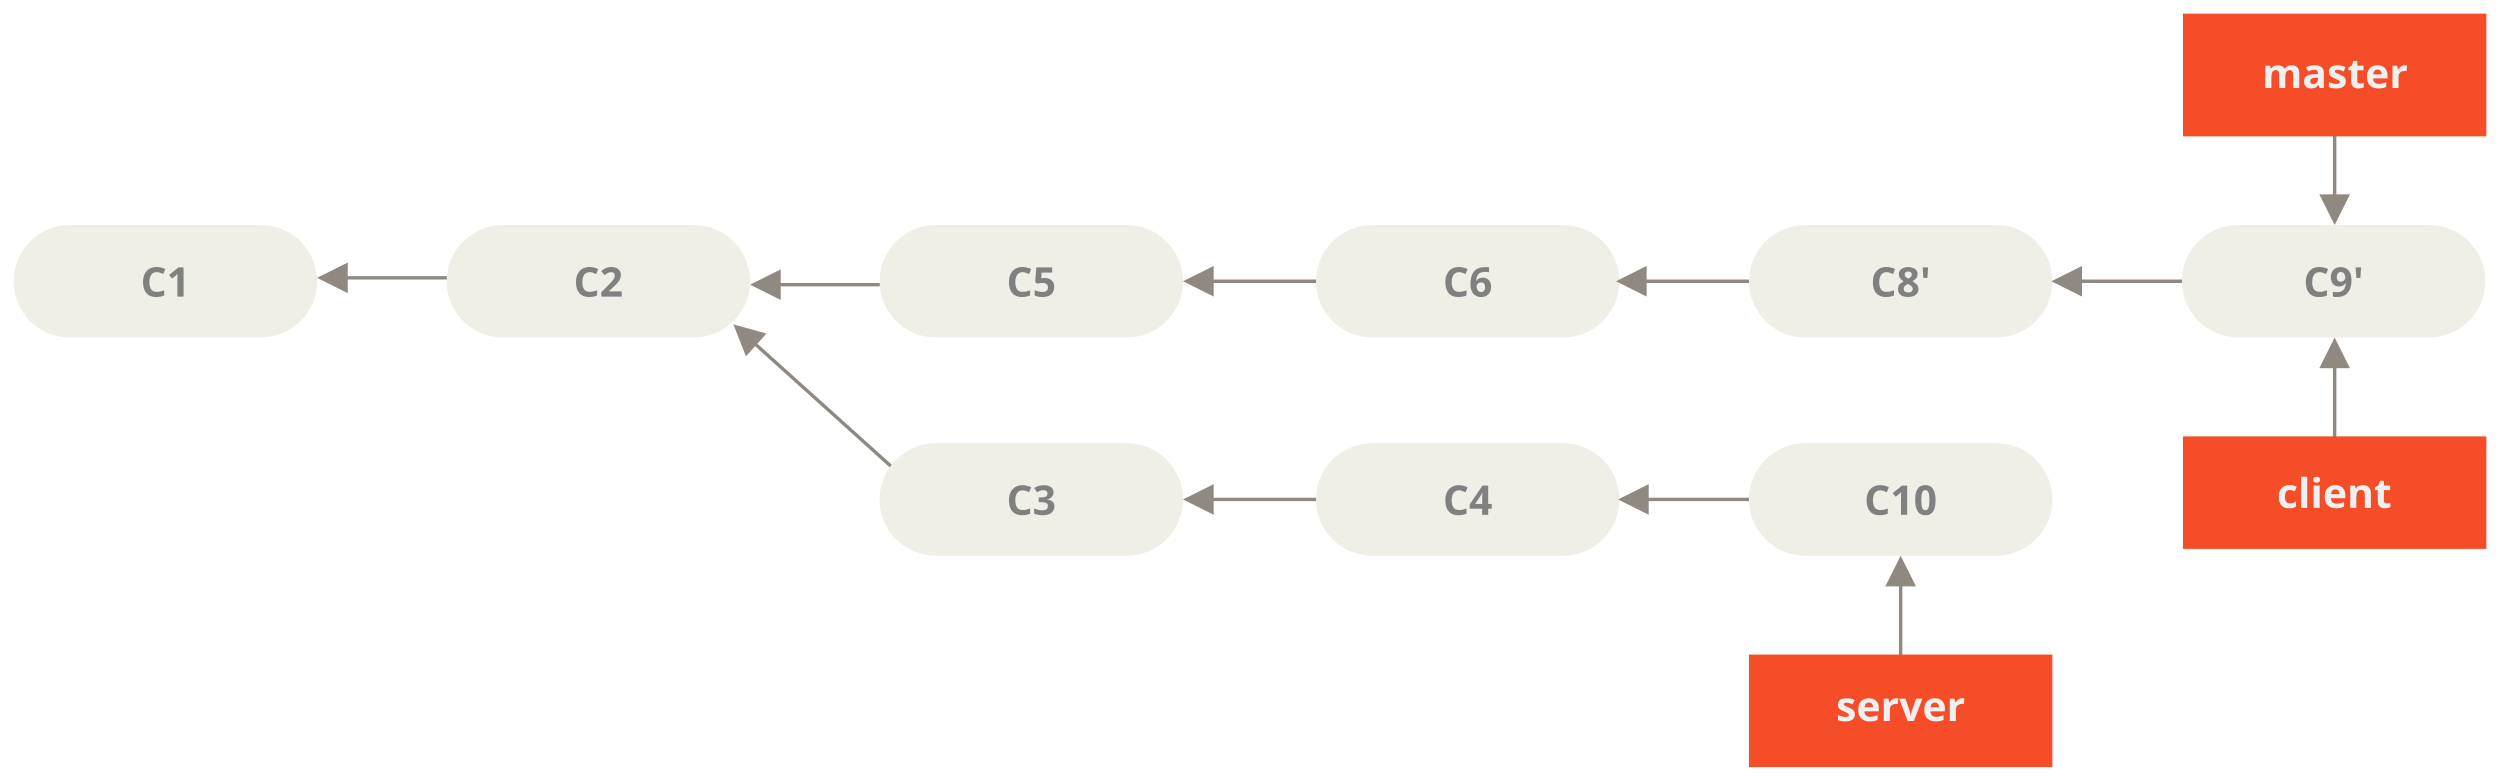
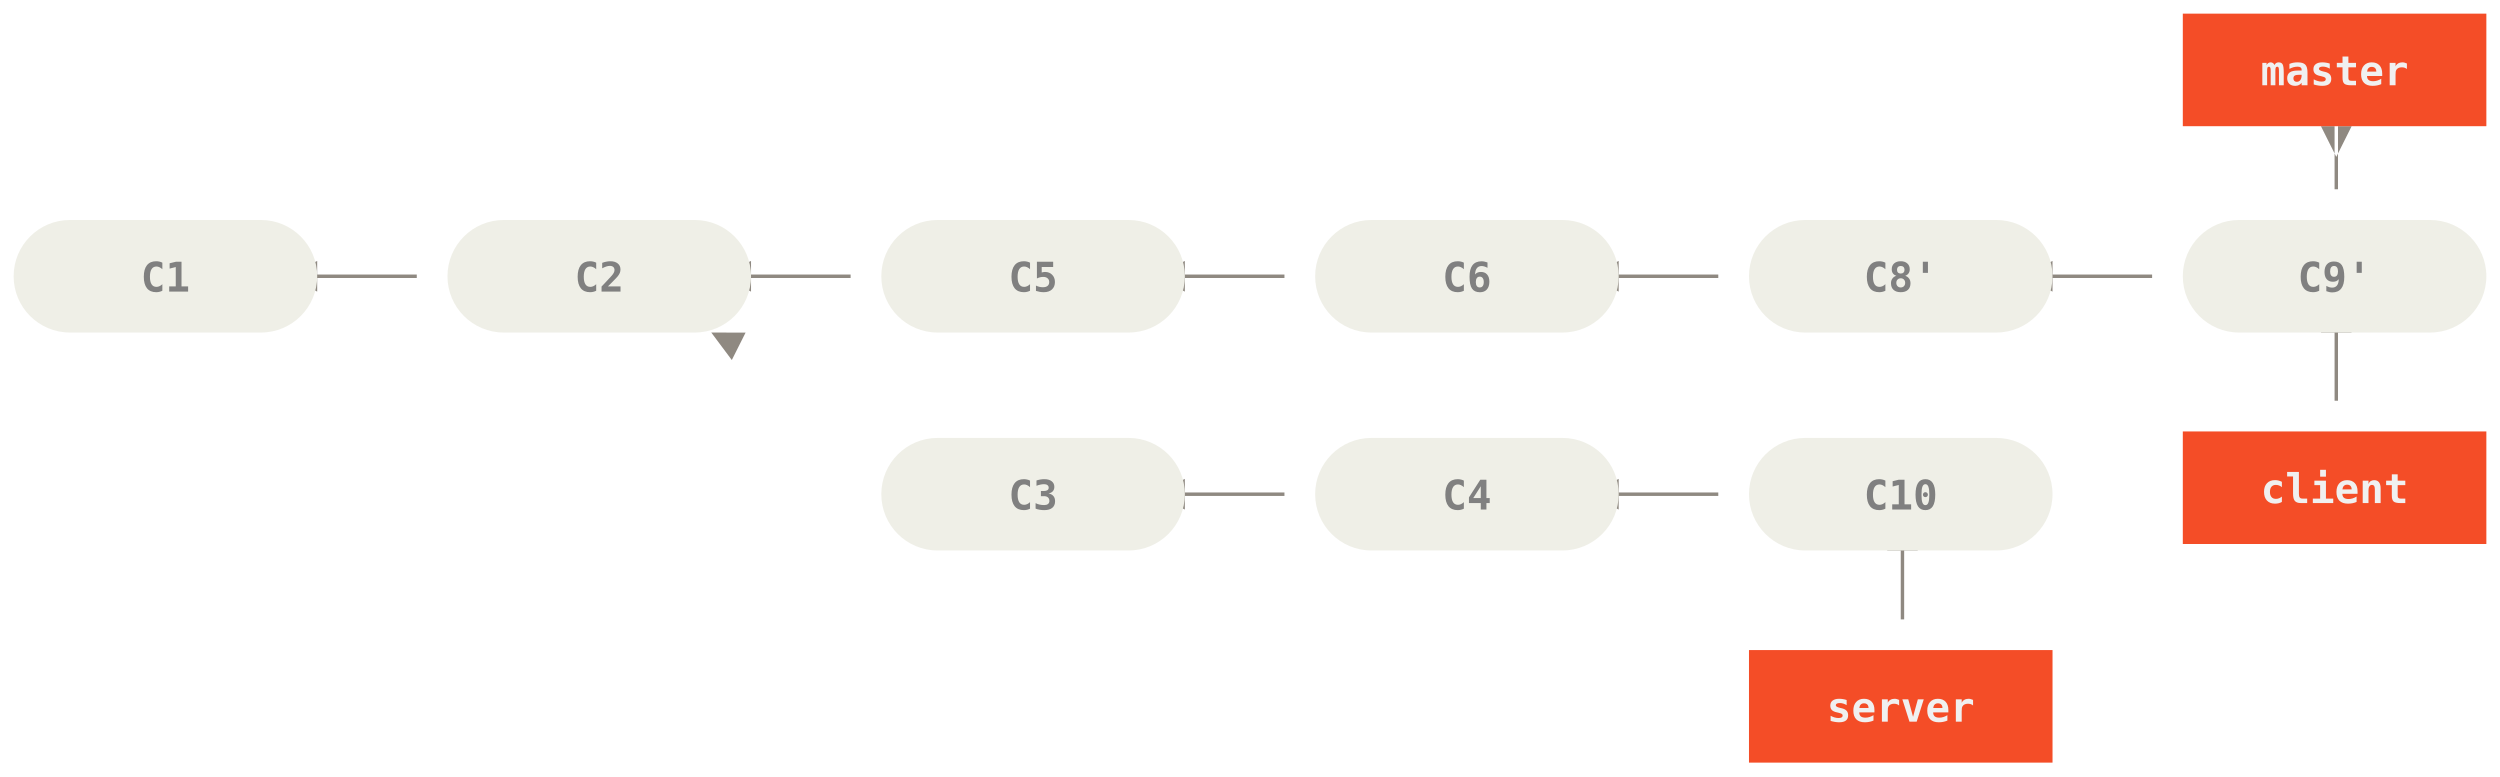
- <svg xmlns="http://www.w3.org/2000/svg" id="svg3877" version="1.1" viewBox="0 0 733.3 229">
-   <g id="g4083" transform="translate(-10,-7)">
-     <g id="brown" transform="translate(14,73)" style="fill-rule:evenodd;fill:none">
-       <rect id="Rectangle-1" width="89" height="33" rx="16.5" ry="16.5" style="fill-rule:evenodd;fill:#efefe7" />
-       <text id="C6" font-size="12px" font-weight="700" style="fill:#979797;font-family:'Source Code Pro';font-size:12px;font-weight:700;text-anchor:middle">
-         <tspan id="tspan3765" x="44.5" y="21" style="fill:gray">C1</tspan>
-       </text>
-     </g>
-     <g id="Line-+-brown-2" transform="translate(103,73)" style="fill-rule:evenodd;fill:none">
-       <path id="Line" d="m9 15h35v1h-35v4l-9-4.5 9-4.5z" style="fill-rule:nonzero;fill:#8f8981" />
-       <g id="g3776" transform="translate(38)">
-         <rect id="rect3770" width="89" height="33" rx="16.5" ry="16.5" style="fill-rule:evenodd;fill:#efefe7" />
-         <text id="text3774" font-size="12px" font-weight="700" style="fill:#979797;font-family:'Source Code Pro';font-size:12px;font-weight:700;text-anchor:middle">
-           <tspan id="tspan3772" x="44.5" y="21" style="fill:gray">C2</tspan>
-         </text>
-       </g>
-     </g>
-     <g id="Line-2-+-brown-3" transform="translate(230,73)" style="fill-rule:evenodd;fill:none">
-       <path id="Line-2" d="m9 17h35v1h-35v4l-9-4.5 9-4.5z" style="fill-rule:nonzero;fill:#8f8981" />
-       <g id="g3786" transform="translate(38)">
-         <rect id="rect3780" width="89" height="33" rx="16.5" ry="16.5" style="fill-rule:evenodd;fill:#efefe7" />
-         <text id="text3784" font-size="12px" font-weight="700" style="fill:#979797;font-family:'Source Code Pro';font-size:12px;font-weight:700;text-anchor:middle">
-           <tspan id="tspan3782" x="44.5" y="21" style="fill:gray">C5</tspan>
-         </text>
-       </g>
-     </g>
-     <g id="g4014">
-       <path id="Line-7" transform="translate(651.3,11)" d="m43 53v-32h1v32h4l-4.5 9-4.5-9z" style="fill:#8f8981" />
-       <g id="g4007">
-         <rect id="Rectangle-2" transform="matrix(.83962 0 0 1 650.3 11)" width="106" height="36" style="fill-rule:evenodd;fill:#f44d27" />
-         <text id="master" transform="translate(641.9 11.907)" font-size="12px" font-weight="700" style="fill-rule:evenodd;fill:#979797;font-family:'Source Code Pro';font-size:12px;font-weight:700;text-anchor:middle">
-           <tspan id="tspan3791" x="53" y="20.909" style="fill:#f0f0f0">master</tspan>
-         </text>
-       </g>
-     </g>
-     <g id="Line-6-+-brown-4" transform="translate(357,73)" style="fill-rule:evenodd;fill:none">
-       <path id="Line-6" d="m9 16h35v1h-35v4l-9-4.5 9-4.5z" style="fill-rule:nonzero;fill:#8f8981" />
-       <g id="g3803" transform="translate(39)">
-         <rect id="rect3797" width="89" height="33" rx="16.5" ry="16.5" style="fill-rule:evenodd;fill:#efefe7" />
-         <text id="text3801" font-size="12px" font-weight="700" style="fill:#979797;font-family:'Source Code Pro';font-size:12px;font-weight:700;text-anchor:middle">
-           <tspan id="tspan3799" x="44.5" y="21" style="fill:gray">C6</tspan>
-         </text>
-       </g>
-     </g>
-     <g id="Line-6-+-brown-5" transform="translate(484,73)" style="fill-rule:evenodd;fill:none">
-       <path id="path3806" d="m9 16h35v1h-35v4l-9-4.5 9-4.5z" style="fill-rule:nonzero;fill:#8f8981" />
-       <g id="g3814" transform="translate(39)">
-         <rect id="rect3808" width="89" height="33" rx="16.5" ry="16.5" style="fill-rule:evenodd;fill:#efefe7" />
-         <text id="text3812" font-size="12px" font-weight="700" style="fill:#979797;font-family:'Source Code Pro';font-size:12px;font-weight:700;text-anchor:middle">
-           <tspan id="tspan3810" x="44.5" y="21" style="fill:gray">C8'</tspan>
-         </text>
-       </g>
-     </g>
-     <path id="Line-12" transform="translate(.7)" d="m620 89h35v1h-35v4l-9-4.5 9-4.5z" style="fill:#8f8981" />
-     <g id="g3824" transform="translate(650,73)" style="fill-rule:evenodd;fill:none">
-       <rect id="rect3818" width="89" height="33" rx="16.5" ry="16.5" style="fill-rule:evenodd;fill:#efefe7" />
-       <text id="text3822" font-size="12px" font-weight="700" style="fill:#979797;font-family:'Source Code Pro';font-size:12px;font-weight:700;text-anchor:middle">
-         <tspan id="tspan3820" x="44.5" y="21" style="fill:gray">C9'</tspan>
-       </text>
-     </g>
-     <path id="Line-8" d="m232.15 107.81 44.054 39.648-.669.743-44.054-39.648-2.676 2.973-3.679-9.366 9.7 2.676z" style="fill:#8f8981" />
-     <g id="g3833" transform="translate(268,137)" style="fill-rule:evenodd;fill:none">
-       <rect id="rect3827" width="89" height="33" rx="16.5" ry="16.5" style="fill-rule:evenodd;fill:#efefe7" />
-       <text id="text3831" font-size="12px" font-weight="700" style="fill:#979797;font-family:'Source Code Pro';font-size:12px;font-weight:700;text-anchor:middle">
-         <tspan id="tspan3829" x="44.5" y="21" style="fill:gray">C3</tspan>
-       </text>
-     </g>
-     <g id="Line-6-+-brown-6" transform="translate(357,137)" style="fill-rule:evenodd;fill:none">
-       <path id="path3835" d="m9 16h35v1h-35v4l-9-4.5 9-4.5z" style="fill-rule:nonzero;fill:#8f8981" />
-       <g id="g3843" transform="translate(39)">
-         <rect id="rect3837" width="89" height="33" rx="16.5" ry="16.5" style="fill-rule:evenodd;fill:#efefe7" />
-         <text id="text3841" font-size="12px" font-weight="700" style="fill:#979797;font-family:'Source Code Pro';font-size:12px;font-weight:700;text-anchor:middle">
-           <tspan id="tspan3839" x="44.5" y="21" style="fill:gray">C4</tspan>
-         </text>
-       </g>
-     </g>
-     <path id="Line-11" transform="translate(.6)" d="m493 153h35v1h-35v4l-9-4.5 9-4.5z" style="fill:#8f8981" />
-     <g id="g3853" transform="translate(523,137)" style="fill-rule:evenodd;fill:none">
-       <rect id="rect3847" width="89" height="33" rx="16.5" ry="16.5" style="fill-rule:evenodd;fill:#efefe7" />
-       <text id="text3851" font-size="12px" font-weight="700" style="fill:#979797;font-family:'Source Code Pro';font-size:12px;font-weight:700;text-anchor:middle">
-         <tspan id="tspan3849" x="44.5" y="21" style="fill:gray">C10</tspan>
-       </text>
-     </g>
-     <g id="g3974">
-       <path id="Line-4" transform="translate(524,170)" d="m44 9v35h-1v-35h-4l4.5-9 4.5 9z" style="fill:#8f8981" />
-       <g id="g3967">
-         <rect id="rect3856" transform="matrix(.83962 0 0 1 523 199)" width="106" height="33" style="fill-rule:evenodd;fill:#f44d27" />
-         <text id="text3860" transform="translate(514.49 198.48)" font-size="12px" font-weight="700" style="fill-rule:evenodd;fill:#979797;font-family:'Source Code Pro';font-size:12px;font-weight:700;text-anchor:middle">
-           <tspan id="tspan3858" x="53" y="20" style="fill:#f0f0f0">server</tspan>
-         </text>
-       </g>
-     </g>
-     <g id="g3994">
-       <path id="path3865" transform="translate(651.3,106)" d="m44 9v35h-1v-35h-4l4.5-9 4.5 9z" style="fill:#8f8981" />
-       <g id="g3987">
-         <rect id="rect3867" transform="matrix(.83962 0 0 1 650.3 135)" width="106" height="33" style="fill-rule:evenodd;fill:#f44d27" />
-         <text id="text3871" transform="translate(641.7 135.96)" font-size="12px" font-weight="700" style="fill-rule:evenodd;fill:#979797;font-family:'Source Code Pro';font-size:12px;font-weight:700;text-anchor:middle">
-           <tspan id="tspan3869" x="53" y="20" style="fill:#f0f0f0">client</tspan>
-         </text>
-       </g>
-     </g>
+ <svg xmlns="http://www.w3.org/2000/svg" version="1.1" width="1466" height="455.2" viewBox="0 0 733 227.6">
+   <path d="m93 80.5h29.2v1h-29.2v4l-9-4.5 9-4.5z" fill="#8f8981" />
+   <path d="m220.2 80.5h29.2v1h-29.2v4l-9-4.5 9-4.5z" fill="#8f8981" />
+   <path d="m347.4 80.5h29.2v1h-29.2v4l-9-4.5 9-4.5z" fill="#8f8981" />
+   <path d="m474.6 80.5h29.2v1h-29.2v4l-9-4.5 9-4.5z" fill="#8f8981" />
+   <path d="m601.8 80.5h29.2v1h-29.2v4l-9-4.5 9-4.5z" fill="#8f8981" />
+   <path d="M270.055 128.4 L216.587 101.54 L218.607 97.519 L208.545 97.5 L214.567 105.561 L216.587 101.54 Z" fill="#8f8981" />
+   <path d="m347.4 144.4h29.2v1h-29.2v4l-9-4.5 9-4.5z" fill="#8f8981" />
+   <path d="m474.6 144.4h29.2v1h-29.2v4l-9-4.5 9-4.5z" fill="#8f8981" />
+   <path d="m684.5 37v18.5h1v-18.5h4l-4.5 9-4.5-9z" fill="#8f8981" />
+   <path d="m557.3 161.4v20.2h1v-20.2h4l-4.5-9-4.5 9z" fill="#8f8981" />
+   <path d="m684.5 97.5v20h1v-20h4l-4.5-9-4.5 9z" fill="#8f8981" />
+   <g>
+     <rect x="4" y="64.5" width="89" height="33" rx="16.5" ry="16.5" fill="#efefe7" />
+     <text font-size="12px" font-weight="700" font-family="'JetBrains Mono', 'Source Code Pro', monospace" text-anchor="middle">
+       <tspan x="48.5" y="85.5" fill="gray">C1</tspan>
+     </text>
+   </g>
+   <g>
+     <rect x="131.2" y="64.5" width="89" height="33" rx="16.5" ry="16.5" fill="#efefe7" />
+     <text font-size="12px" font-weight="700" font-family="'JetBrains Mono', 'Source Code Pro', monospace" text-anchor="middle">
+       <tspan x="175.7" y="85.5" fill="gray">C2</tspan>
+     </text>
+   </g>
+   <g>
+     <rect x="258.4" y="64.5" width="89" height="33" rx="16.5" ry="16.5" fill="#efefe7" />
+     <text font-size="12px" font-weight="700" font-family="'JetBrains Mono', 'Source Code Pro', monospace" text-anchor="middle">
+       <tspan x="302.9" y="85.5" fill="gray">C5</tspan>
+     </text>
+   </g>
+   <g>
+     <rect x="640" y="4" width="89" height="33" fill="#f44d27" />
+     <text font-size="12px" font-weight="700" font-family="'JetBrains Mono', 'Source Code Pro', monospace" text-anchor="middle">
+       <tspan x="684.5" y="25" fill="#f0f0f0">master</tspan>
+     </text>
+   </g>
+   <g>
+     <rect x="385.6" y="64.5" width="89" height="33" rx="16.5" ry="16.5" fill="#efefe7" />
+     <text font-size="12px" font-weight="700" font-family="'JetBrains Mono', 'Source Code Pro', monospace" text-anchor="middle">
+       <tspan x="430.1" y="85.5" fill="gray">C6</tspan>
+     </text>
+   </g>
+   <g>
+     <rect x="512.8" y="64.5" width="89" height="33" rx="16.5" ry="16.5" fill="#efefe7" />
+     <text font-size="12px" font-weight="700" font-family="'JetBrains Mono', 'Source Code Pro', monospace" text-anchor="middle">
+       <tspan x="557.3" y="85.5" fill="gray">C8'</tspan>
+     </text>
+   </g>
+   <g>
+     <rect x="640" y="64.5" width="89" height="33" rx="16.5" ry="16.5" fill="#efefe7" />
+     <text font-size="12px" font-weight="700" font-family="'JetBrains Mono', 'Source Code Pro', monospace" text-anchor="middle">
+       <tspan x="684.5" y="85.5" fill="gray">C9'</tspan>
+     </text>
+   </g>
+   <g>
+     <rect x="258.4" y="128.4" width="89" height="33" rx="16.5" ry="16.5" fill="#efefe7" />
+     <text font-size="12px" font-weight="700" font-family="'JetBrains Mono', 'Source Code Pro', monospace" text-anchor="middle">
+       <tspan x="302.9" y="149.4" fill="gray">C3</tspan>
+     </text>
+   </g>
+   <g>
+     <rect x="385.6" y="128.4" width="89" height="33" rx="16.5" ry="16.5" fill="#efefe7" />
+     <text font-size="12px" font-weight="700" font-family="'JetBrains Mono', 'Source Code Pro', monospace" text-anchor="middle">
+       <tspan x="430.1" y="149.4" fill="gray">C4</tspan>
+     </text>
+   </g>
+   <g>
+     <rect x="512.8" y="128.4" width="89" height="33" rx="16.5" ry="16.5" fill="#efefe7" />
+     <text font-size="12px" font-weight="700" font-family="'JetBrains Mono', 'Source Code Pro', monospace" text-anchor="middle">
+       <tspan x="557.3" y="149.4" fill="gray">C10</tspan>
+     </text>
+   </g>
+   <g>
+     <rect x="512.8" y="190.6" width="89" height="33" fill="#f44d27" />
+     <text font-size="12px" font-weight="700" font-family="'JetBrains Mono', 'Source Code Pro', monospace" text-anchor="middle">
+       <tspan x="557.3" y="211.6" fill="#f0f0f0">server</tspan>
+     </text>
+   </g>
+   <g>
+     <rect x="640" y="126.5" width="89" height="33" fill="#f44d27" />
+     <text font-size="12px" font-weight="700" font-family="'JetBrains Mono', 'Source Code Pro', monospace" text-anchor="middle">
+       <tspan x="684.5" y="147.5" fill="#f0f0f0">client</tspan>
+     </text>
  </g>
</svg>
